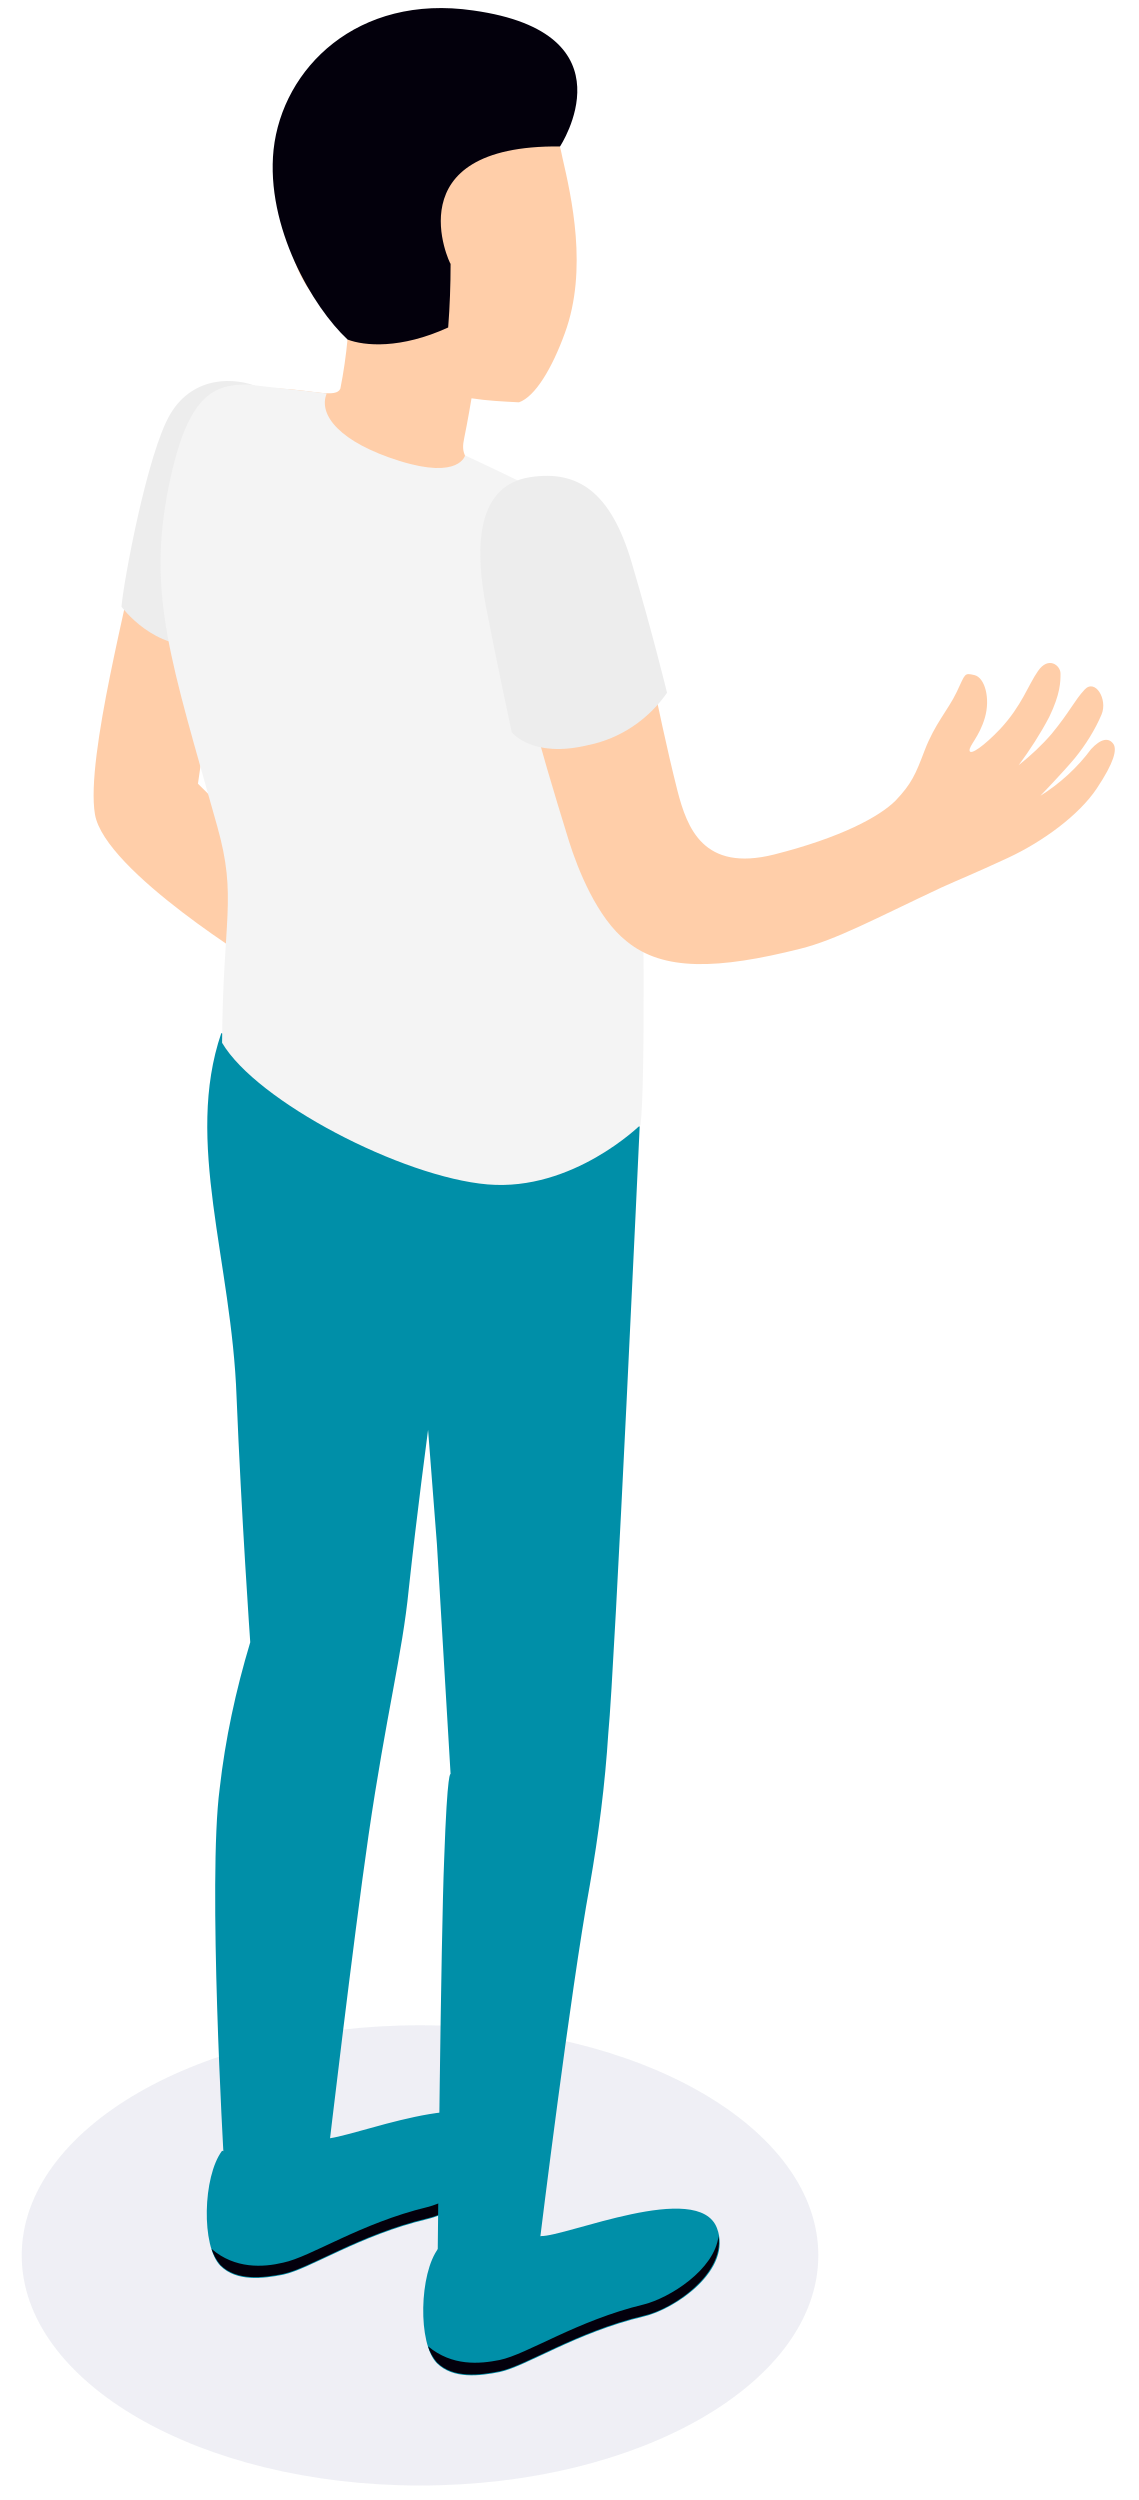
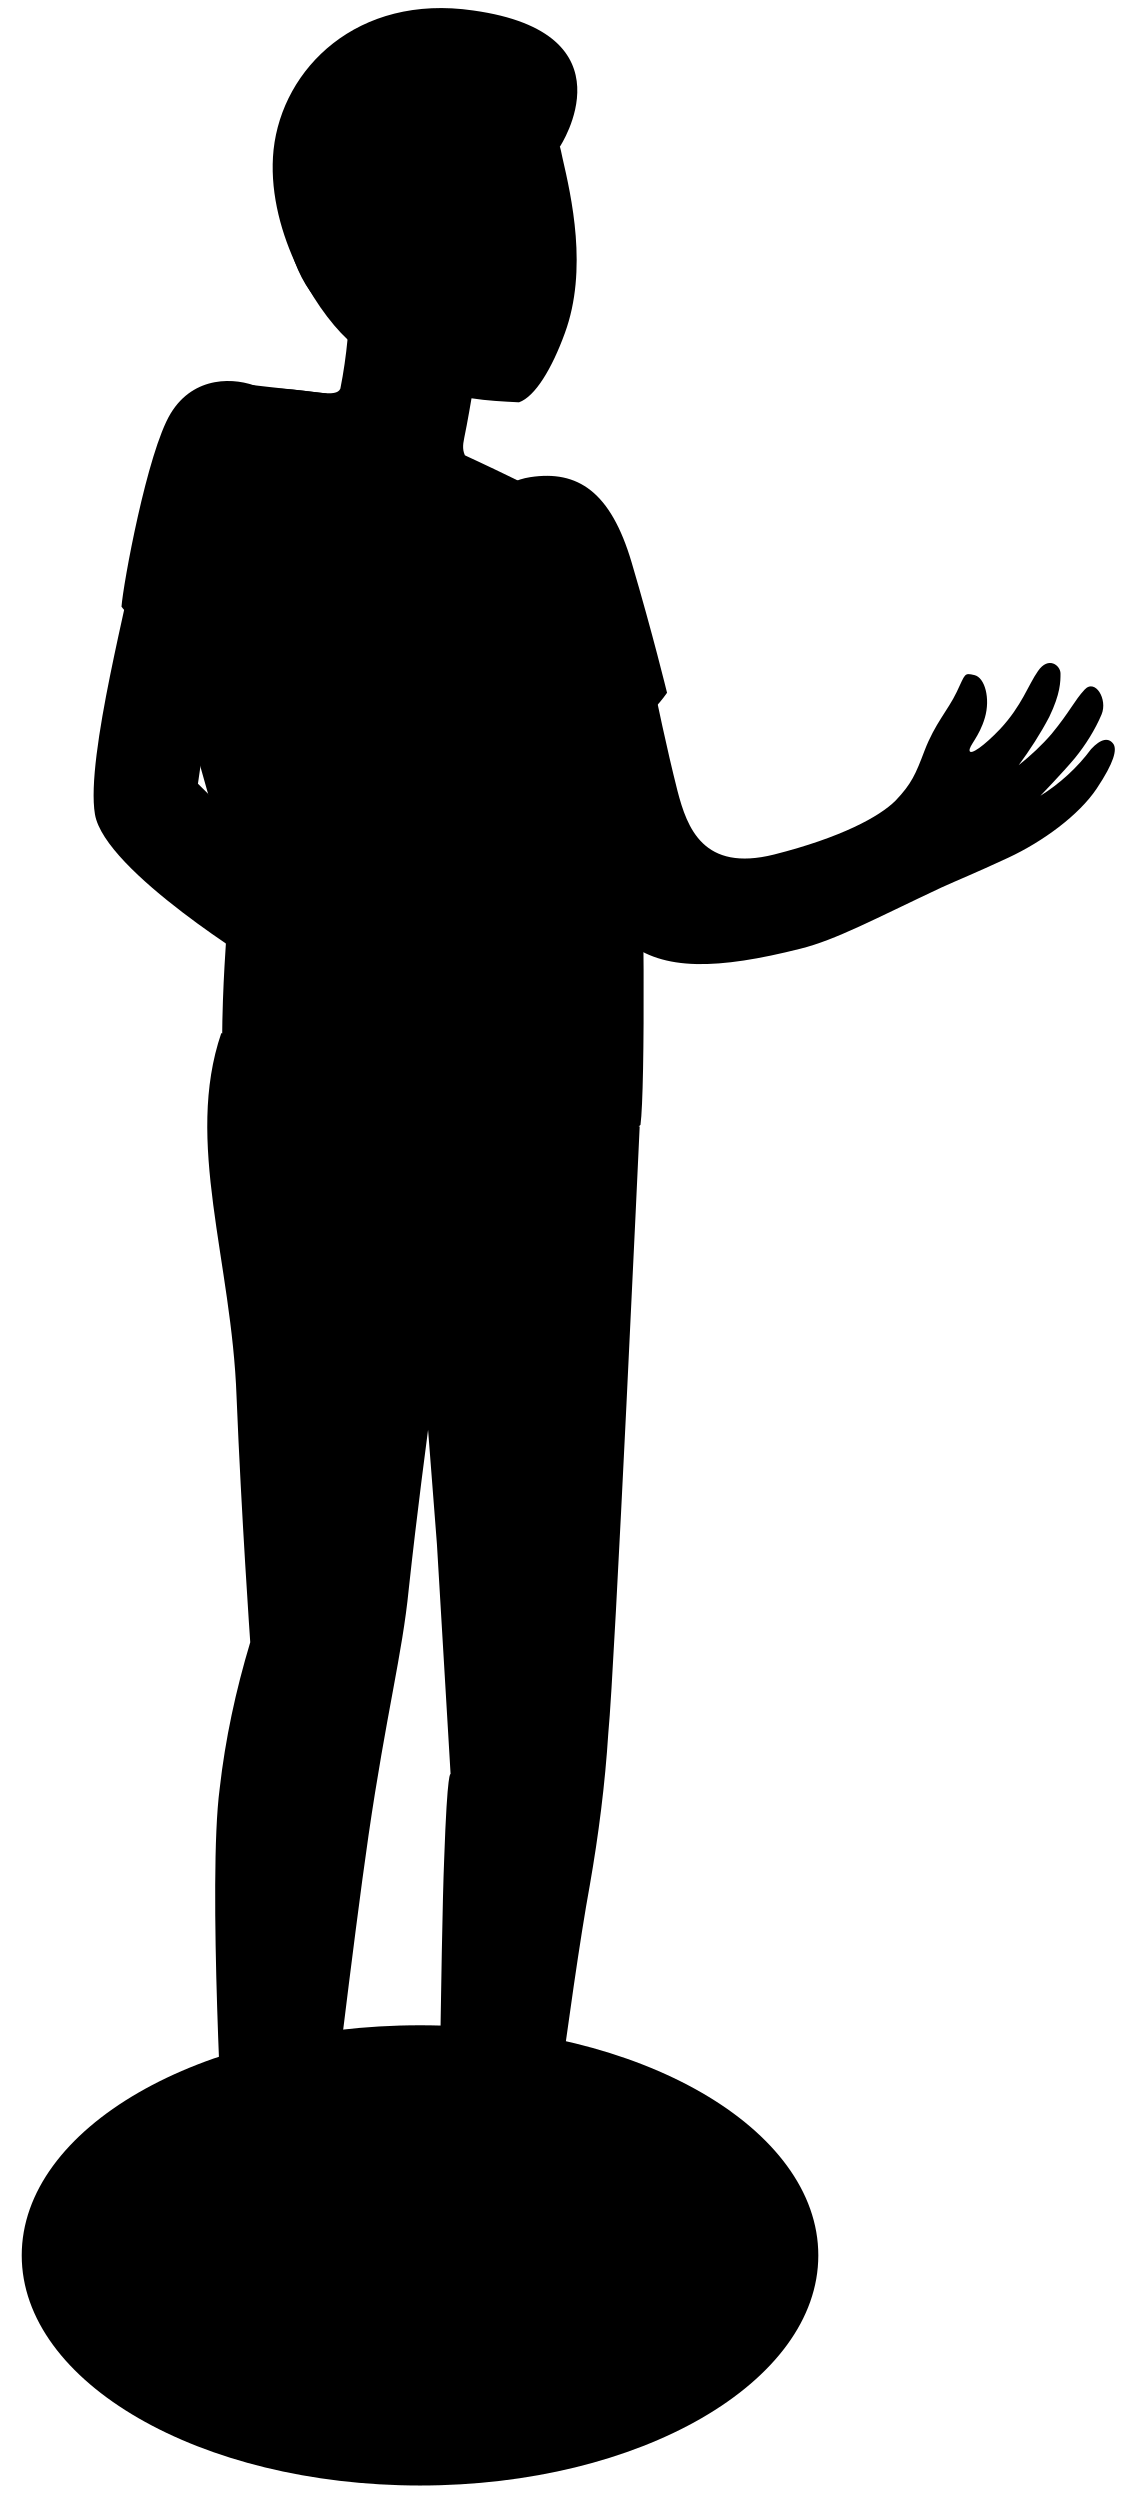
<svg xmlns="http://www.w3.org/2000/svg" version="1.1" id="Layer_1" x="0px" y="0px" viewBox="0 0 141.5 310.7" style="enable-background:new 0 0 141.5 310.7;" xml:space="preserve">
  <style type="text/css">
	.st0{opacity:0.4;fill:#D6D8E5;enable-background:new    ;}
	.st1{fill:#FFCEA9;}
	.st2{fill:#EDEDED;}
	.st3{fill:#008fa8;}
	.st4{fill:#03000c;}
	.st5{fill:#008fa8;}
	.st6{fill:#F4F4F4;}
	.st7{fill:#03000c;}
</style>
  <g id="Men_2">
-     <ellipse class="st0" cx="52.2" cy="280.3" rx="49.5" ry="28.6" />
-     <path id="_Контур_6" class="st1" d="M16.9,68.5c-0.6,4.8-6.3,25.6-5.1,32.7s20.8,19,20.8,19l2.7-12.2L24.6,97.4l2.9-20.1   L16.9,68.5z" />
-     <path id="_Контур_7" class="st2" d="M32.1,48.1c-2.8-1.2-8-1.5-10.9,3.3s-5.9,21.2-6.1,24c0,0,4.1,5.6,10.1,4.7L32.1,48.1z" />
-     <path class="st3" d="M54.5,279.4c4.3,1.2,8.8,0.6,12.7-1.5c3.1,0.1,19.6-7,21.9-1c2,5.2-5.2,10.1-9.1,11c-8.4,2-14.6,6.2-17.9,6.9   c-2.5,0.5-5.8,0.9-7.8-1.1C51.9,291.3,52.1,282.5,54.5,279.4z" />
-     <path class="st4" d="M62.1,293.3c3.4-0.7,9.6-4.9,17.9-6.9c3.2-0.8,8.8-4.3,9.3-8.5c0.7,4.8-5.7,9.1-9.3,9.9   c-8.4,2-14.6,6.2-17.9,6.9c-2.5,0.5-5.8,0.9-7.8-1.1c-0.5-0.6-0.9-1.3-1.1-2C56.2,294.1,59.6,293.8,62.1,293.3z" />
-     <path class="st3" d="M27.6,267.3c4.3,1.2,8.8,0.6,12.7-1.5c3.1,0.1,19.6-7,21.9-1c2,5.2-5.2,10.1-9.1,11c-8.4,2-14.6,6.2-17.9,6.9   c-2.5,0.5-5.8,0.9-7.8-1.1C25,279.2,25.2,270.5,27.6,267.3z" />
-     <path class="st4" d="M35.2,281.2c3.4-0.7,9.6-4.9,17.9-6.9c3.2-0.8,8.8-4.3,9.3-8.5c0.8,4.8-5.7,9.1-9.3,9.9   c-8.4,2-14.6,6.2-17.9,6.9c-2.5,0.5-5.8,0.9-7.8-1.1c-0.5-0.6-0.9-1.3-1.1-2C29.2,282,32.7,281.8,35.2,281.2z" />
-     <path id="_Контур_8" class="st5" d="M27.3,222.3c0.7-6.2,2-12.2,3.8-18.2c0,0-1.1-15.7-1.7-30.5c-0.6-16.9-6.5-31.7-1.9-45.2   L79.5,140c0,0-3.1,67.3-3.9,75.4c-0.4,6.3-1.2,12.6-2.3,18.9c-2.4,13.1-6.2,44.1-6.2,44.1c-5.5,3.2-12.7,1.4-12.7,1.4   s0.4-39.3,0.8-48.7c0.4-11.5,0.8-10.6,0.8-10.6l-1.7-28.6l-1.1-14.2c0,0-1.4,10.5-2.4,19.8c-0.8,8.1-2.8,15.5-5,30.6   c-1.9,13.1-5,39.5-5,39.5c-5.5,3.2-13,0.5-13,0.5S25.8,233.7,27.3,222.3z" />
-     <path id="_Контур_9" class="st1" d="M34.9,48.3c4,0.2,6.9,1.2,7.4,0c0.4-2,0.7-4.1,0.9-6.2c-0.5-1.1-0.9-2.4-0.9-2.4   c-5-3.1-6.6-8.4-7.2-14.7C34,14.3,39.8,5,50.5,3.8c10.1-1,17.5,6,19.4,15.8c1.1,4.8,3.2,13.9,0.3,21.8c-1.6,4.4-3.7,7.9-5.7,8.6   c-2-0.1-4-0.2-5.9-0.5l0,0c0,0-0.5,3-0.9,4.9s-0.2,2.9,3.6,5.3s-5.8,7.1-12,6.7S36,62,34.1,58C32,53.5,32.1,48.2,34.9,48.3z" />
-     <path id="_Контур_10" class="st6" d="M40.6,48.9c-1.1,2.7,1.7,6.1,9.1,8.4s8.1-0.7,8.1-0.7s10.9,5,14.5,7.4   c4.5,3.1,6.4,12.2,7.1,27.4c0.7,17.7,0.8,43.9,0.2,48.4c0,0-8.4,8.3-19,7.4s-28.7-10.3-33-17.6c0.1-15.5,1.9-18-0.6-26.9   c-5.7-20.4-8.8-28.8-6-42.4c2.3-11.2,5.5-12.6,9.9-12.5C34.2,48.2,37.4,48.5,40.6,48.9z" />
-     <path id="_Контур_11" class="st1" d="M96.2,106.2c-8.8,2.2-10.8-3.3-12-7.9c-2.8-11.1-4.3-21.1-6.4-27.4   c-2.4-7.4-5-8.6-8.6-10c-4.2-1.7-7.9,1.9-6.5,11.3c1.7,11.2,3.9,19,8,32.3c1.1,3.5,3.5,9.6,7.2,12.5c4.5,3.7,11.3,3.5,21.6,0.9   c4.4-1.1,9.2-3.7,17.5-7.6c2.2-1,4-1.7,8.3-3.7s8.8-5.3,11-8.6s2.5-4.8,2.1-5.5c-0.6-0.9-1.6-0.7-2.8,0.6c-1.7,2.3-3.9,4.3-6.3,5.8   c0,0,2.8-2.9,4.3-4.7c1.3-1.6,2.5-3.5,3.3-5.4c0.8-1.9-0.8-4.5-2.1-3.1s-1.8,2.7-4.1,5.5c-1.2,1.4-2.6,2.7-4.1,3.9   c1.4-1.9,2.7-3.9,3.8-6c1.4-2.9,1.4-4.4,1.4-5.4s-1.5-2.2-2.8-0.3c-1.2,1.7-2,4.3-4.7,7.2c-2,2.1-3.7,3.3-3.8,2.7s1.2-1.7,1.9-4.1   s0-5-1.3-5.3s-1.1-0.2-2.2,2.1s-2.7,3.9-4,7.3c-1.1,2.9-1.6,4.1-3.6,6.2C109.3,101.5,104.5,104.1,96.2,106.2z" />
-     <path id="_Контур_12" class="st2" d="M65.9,59.3c5.9-0.9,10,1.8,12.6,10.6s4.4,16.2,4.4,16.2c-2.3,3.3-5.8,5.7-9.8,6.5   c-7,1.7-9.5-1.6-9.5-1.6s-2-9.3-3.2-15.6S58.7,60.4,65.9,59.3z" />
-     <path class="st7" d="M69.6,18.2c0,0,9.3-14.1-10.8-16.9C44.4-0.8,35.1,8.5,34,18.6c-1,9.6,4.9,19.6,9.2,23.6   c2.1,0.8,6.6,1.2,12.5-1.5c0.2-2.6,0.3-5.3,0.3-7.9C55.9,32.8,48.9,18,69.6,18.2z" />
+     <ellipse className="st0" cx="52.2" cy="280.3" rx="49.5" ry="28.6" />
+     <path id="_Контур_6" className="st1" d="M16.9,68.5c-0.6,4.8-6.3,25.6-5.1,32.7s20.8,19,20.8,19l2.7-12.2L24.6,97.4l2.9-20.1   L16.9,68.5z" />
+     <path id="_Контур_7" className="st2" d="M32.1,48.1c-2.8-1.2-8-1.5-10.9,3.3s-5.9,21.2-6.1,24c0,0,4.1,5.6,10.1,4.7L32.1,48.1z" />
+     <path className="st3" d="M54.5,279.4c4.3,1.2,8.8,0.6,12.7-1.5c3.1,0.1,19.6-7,21.9-1c2,5.2-5.2,10.1-9.1,11c-8.4,2-14.6,6.2-17.9,6.9   c-2.5,0.5-5.8,0.9-7.8-1.1C51.9,291.3,52.1,282.5,54.5,279.4z" />
+     <path className="st4" d="M62.1,293.3c3.4-0.7,9.6-4.9,17.9-6.9c3.2-0.8,8.8-4.3,9.3-8.5c0.7,4.8-5.7,9.1-9.3,9.9   c-8.4,2-14.6,6.2-17.9,6.9c-2.5,0.5-5.8,0.9-7.8-1.1c-0.5-0.6-0.9-1.3-1.1-2C56.2,294.1,59.6,293.8,62.1,293.3z" />
+     <path className="st3" d="M27.6,267.3c4.3,1.2,8.8,0.6,12.7-1.5c3.1,0.1,19.6-7,21.9-1c2,5.2-5.2,10.1-9.1,11c-8.4,2-14.6,6.2-17.9,6.9   c-2.5,0.5-5.8,0.9-7.8-1.1C25,279.2,25.2,270.5,27.6,267.3z" />
+     <path className="st4" d="M35.2,281.2c3.4-0.7,9.6-4.9,17.9-6.9c3.2-0.8,8.8-4.3,9.3-8.5c0.8,4.8-5.7,9.1-9.3,9.9   c-8.4,2-14.6,6.2-17.9,6.9c-2.5,0.5-5.8,0.9-7.8-1.1c-0.5-0.6-0.9-1.3-1.1-2C29.2,282,32.7,281.8,35.2,281.2z" />
+     <path id="_Контур_8" className="st5" d="M27.3,222.3c0.7-6.2,2-12.2,3.8-18.2c0,0-1.1-15.7-1.7-30.5c-0.6-16.9-6.5-31.7-1.9-45.2   L79.5,140c0,0-3.1,67.3-3.9,75.4c-0.4,6.3-1.2,12.6-2.3,18.9c-2.4,13.1-6.2,44.1-6.2,44.1c-5.5,3.2-12.7,1.4-12.7,1.4   s0.4-39.3,0.8-48.7c0.4-11.5,0.8-10.6,0.8-10.6l-1.7-28.6l-1.1-14.2c0,0-1.4,10.5-2.4,19.8c-0.8,8.1-2.8,15.5-5,30.6   c-1.9,13.1-5,39.5-5,39.5c-5.5,3.2-13,0.5-13,0.5S25.8,233.7,27.3,222.3z" />
+     <path id="_Контур_9" className="st1" d="M34.9,48.3c4,0.2,6.9,1.2,7.4,0c0.4-2,0.7-4.1,0.9-6.2c-0.5-1.1-0.9-2.4-0.9-2.4   c-5-3.1-6.6-8.4-7.2-14.7C34,14.3,39.8,5,50.5,3.8c10.1-1,17.5,6,19.4,15.8c1.1,4.8,3.2,13.9,0.3,21.8c-1.6,4.4-3.7,7.9-5.7,8.6   c-2-0.1-4-0.2-5.9-0.5l0,0c0,0-0.5,3-0.9,4.9s-0.2,2.9,3.6,5.3s-5.8,7.1-12,6.7S36,62,34.1,58C32,53.5,32.1,48.2,34.9,48.3z" />
+     <path id="_Контур_10" className="st6" d="M40.6,48.9c-1.1,2.7,1.7,6.1,9.1,8.4s8.1-0.7,8.1-0.7s10.9,5,14.5,7.4   c4.5,3.1,6.4,12.2,7.1,27.4c0.7,17.7,0.8,43.9,0.2,48.4c0,0-8.4,8.3-19,7.4s-28.7-10.3-33-17.6c0.1-15.5,1.9-18-0.6-26.9   c-5.7-20.4-8.8-28.8-6-42.4c2.3-11.2,5.5-12.6,9.9-12.5C34.2,48.2,37.4,48.5,40.6,48.9z" />
+     <path id="_Контур_11" className="st1" d="M96.2,106.2c-8.8,2.2-10.8-3.3-12-7.9c-2.8-11.1-4.3-21.1-6.4-27.4   c-2.4-7.4-5-8.6-8.6-10c-4.2-1.7-7.9,1.9-6.5,11.3c1.7,11.2,3.9,19,8,32.3c1.1,3.5,3.5,9.6,7.2,12.5c4.5,3.7,11.3,3.5,21.6,0.9   c4.4-1.1,9.2-3.7,17.5-7.6c2.2-1,4-1.7,8.3-3.7s8.8-5.3,11-8.6s2.5-4.8,2.1-5.5c-0.6-0.9-1.6-0.7-2.8,0.6c-1.7,2.3-3.9,4.3-6.3,5.8   c0,0,2.8-2.9,4.3-4.7c1.3-1.6,2.5-3.5,3.3-5.4c0.8-1.9-0.8-4.5-2.1-3.1s-1.8,2.7-4.1,5.5c-1.2,1.4-2.6,2.7-4.1,3.9   c1.4-1.9,2.7-3.9,3.8-6c1.4-2.9,1.4-4.4,1.4-5.4s-1.5-2.2-2.8-0.3c-1.2,1.7-2,4.3-4.7,7.2c-2,2.1-3.7,3.3-3.8,2.7s1.2-1.7,1.9-4.1   s0-5-1.3-5.3s-1.1-0.2-2.2,2.1s-2.7,3.9-4,7.3c-1.1,2.9-1.6,4.1-3.6,6.2C109.3,101.5,104.5,104.1,96.2,106.2z" />
+     <path id="_Контур_12" className="st2" d="M65.9,59.3c5.9-0.9,10,1.8,12.6,10.6s4.4,16.2,4.4,16.2c-2.3,3.3-5.8,5.7-9.8,6.5   c-7,1.7-9.5-1.6-9.5-1.6s-2-9.3-3.2-15.6S58.7,60.4,65.9,59.3z" />
+     <path className="st7" d="M69.6,18.2c0,0,9.3-14.1-10.8-16.9C44.4-0.8,35.1,8.5,34,18.6c-1,9.6,4.9,19.6,9.2,23.6   c2.1,0.8,6.6,1.2,12.5-1.5c0.2-2.6,0.3-5.3,0.3-7.9C55.9,32.8,48.9,18,69.6,18.2z" />
  </g>
</svg>
